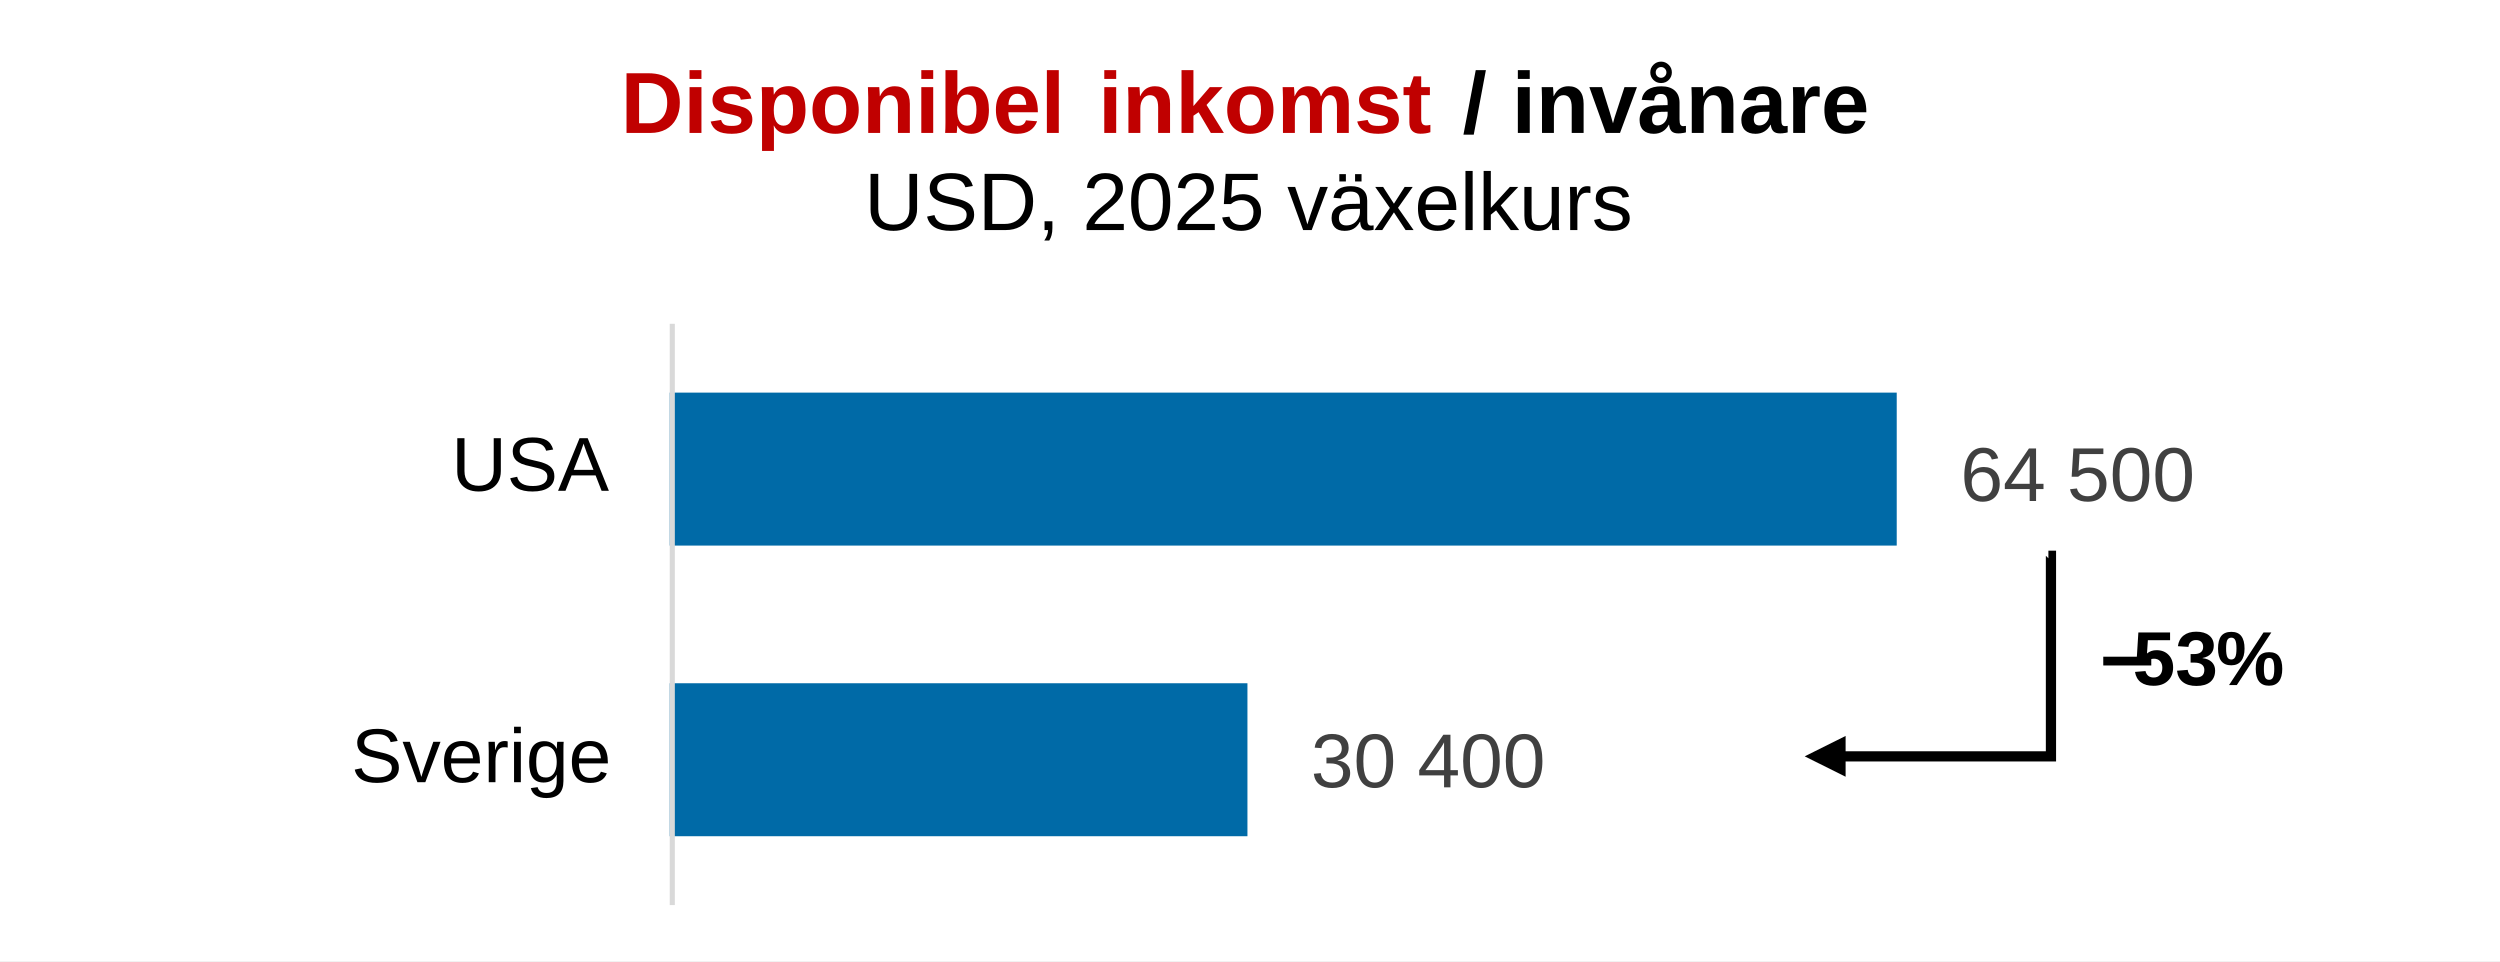
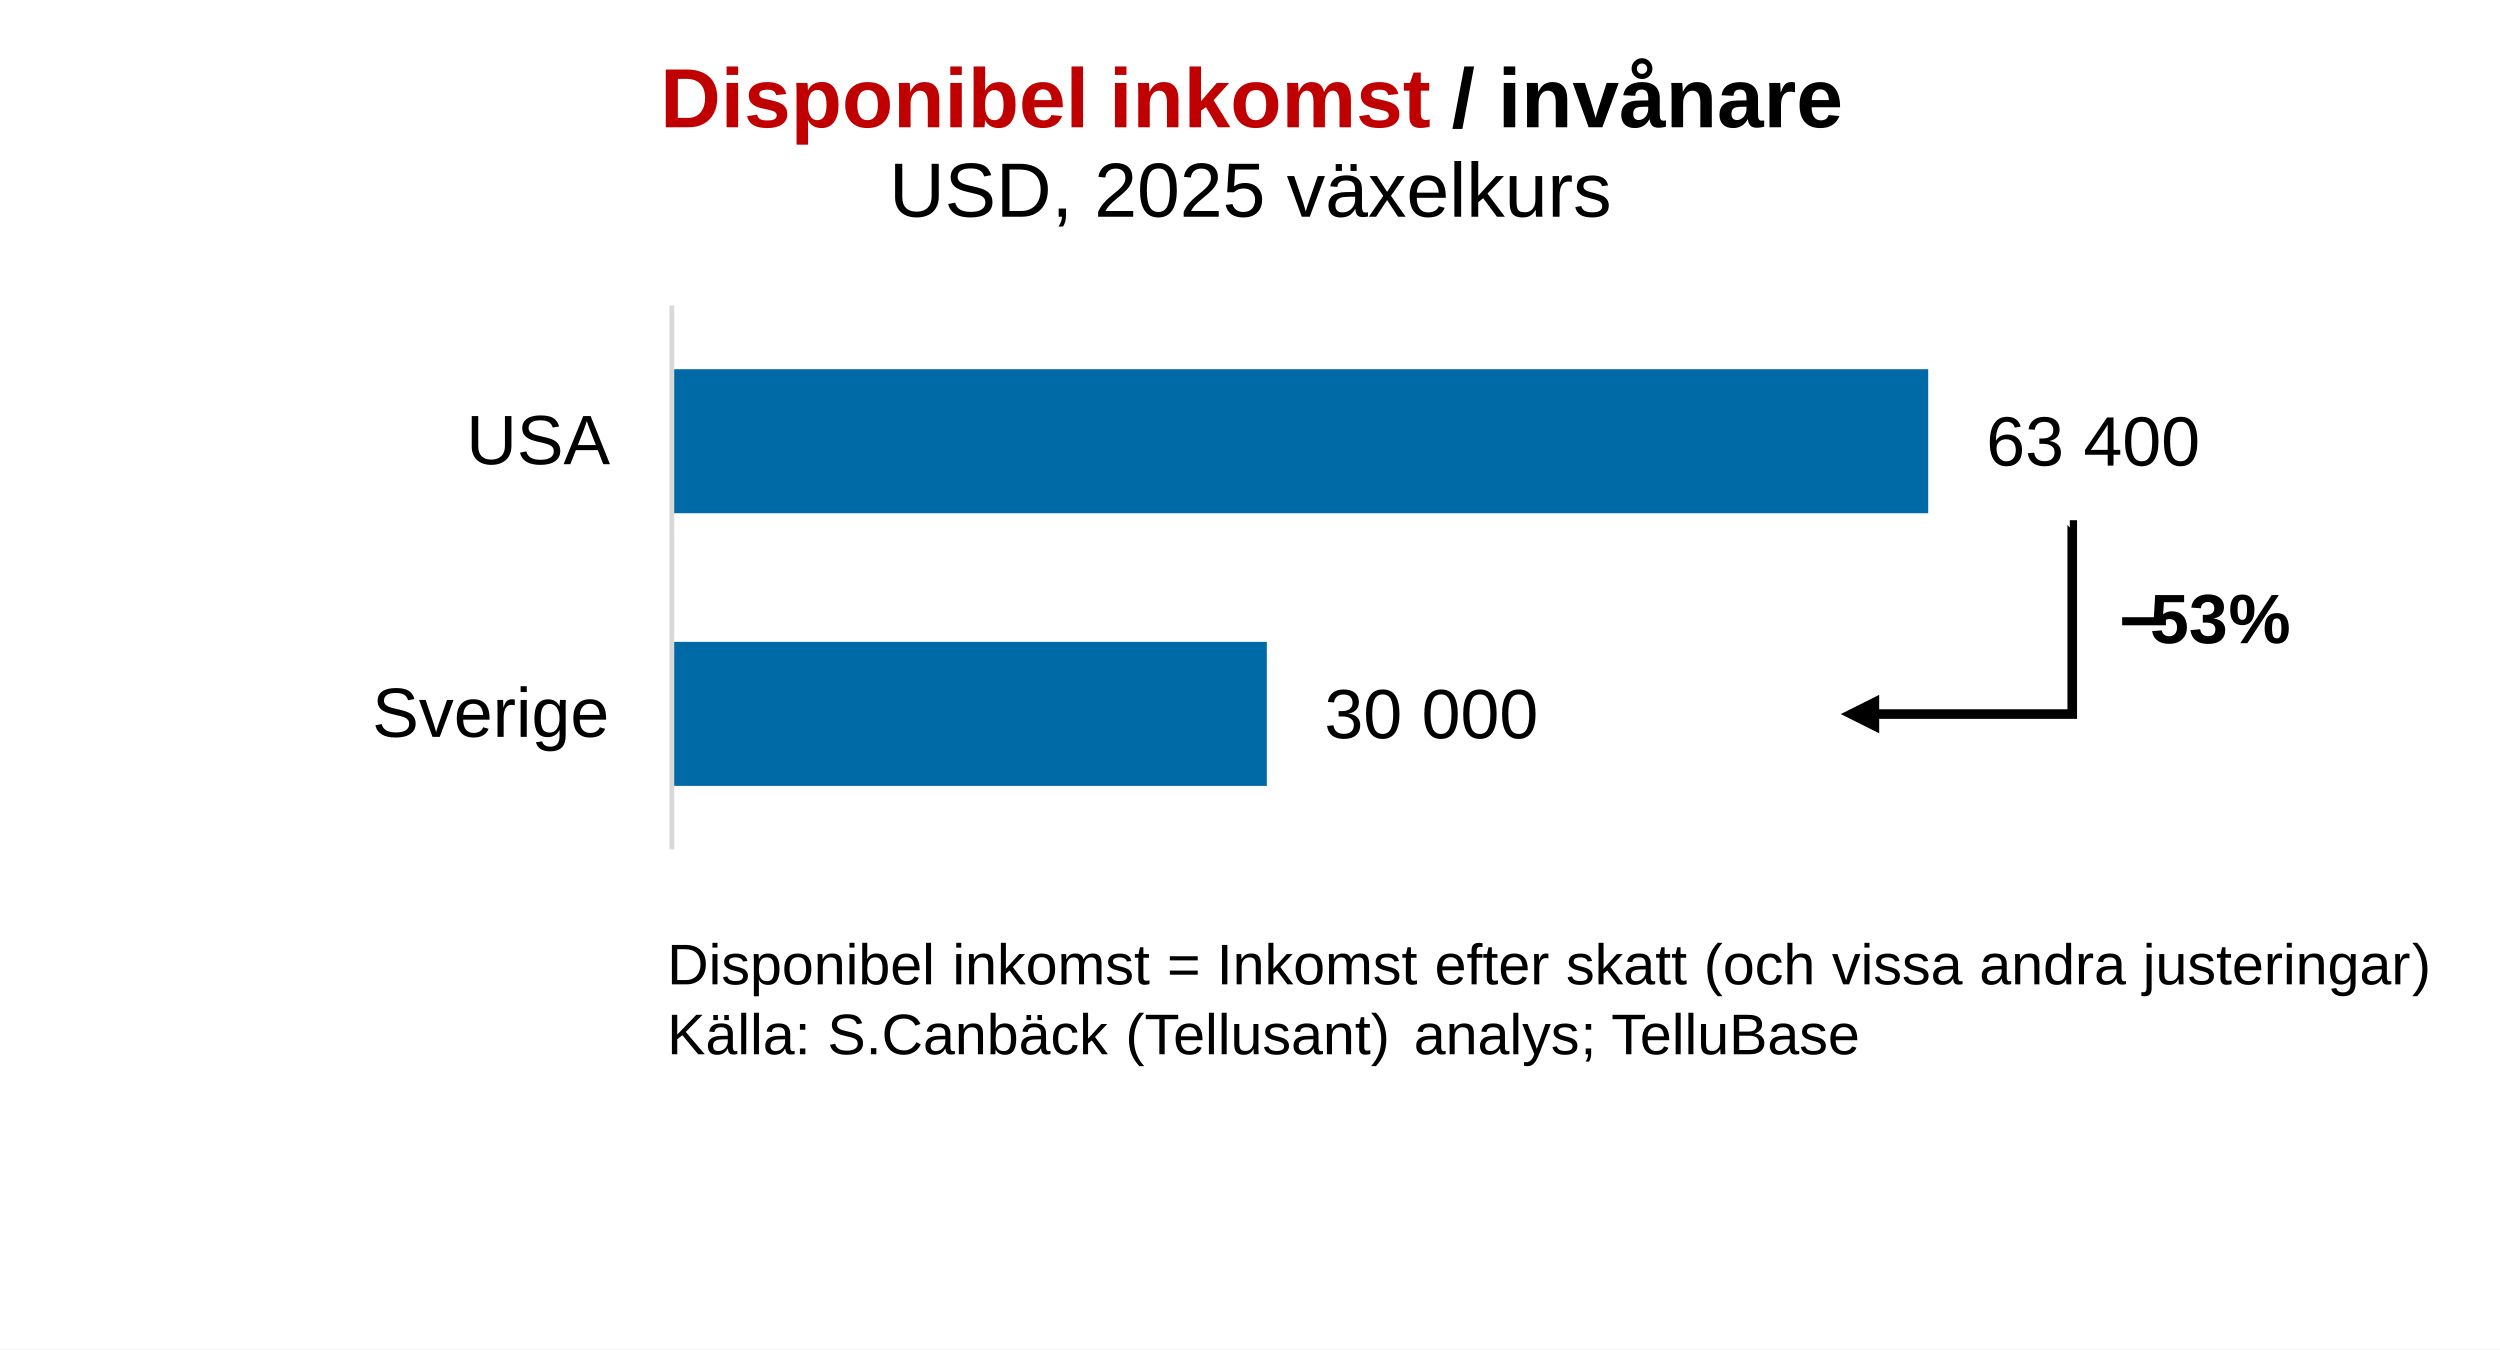
- <svg xmlns="http://www.w3.org/2000/svg" width="489" height="188" xml:space="preserve" overflow="hidden">
+ <svg xmlns="http://www.w3.org/2000/svg" width="1788" height="965" xml:space="preserve" overflow="hidden">
  <defs>
    <clipPath id="clip0">
-       <rect x="83" y="217" width="489" height="188" />
+       <rect x="130" y="1480" width="1788" height="965" />
    </clipPath>
  </defs>
-   <g clip-path="url(#clip0)" transform="translate(-83 -217)">
-     <path d="M35.904 421.877 523.606 421.877 523.606 702.131 35.904 702.131Z" fill="#FFFFFF" transform="matrix(1.00266 0 0 1 47 -204.877)" />
-     <path d="M279.257 585.442 166.557 585.442 166.557 555.521 279.257 555.521ZM405.92 528.593 166.557 528.593 166.557 498.673 405.92 498.673Z" fill="#006AA7" transform="matrix(1.00266 0 0 1 47 -204.877)" />
-     <path d="M0 0 0 113.697" stroke="#D9D9D9" stroke-width="0.997" stroke-linejoin="round" stroke-miterlimit="10" fill="none" fill-rule="evenodd" transform="matrix(1.00266 0 0 -1 214.5 394.029)" />
-     <text fill="#404040" font-family="Arial,Arial_MSFontService,sans-serif" font-weight="400" font-size="15" transform="matrix(1 0 0 0.997345 339.404 371)">30 400 </text>
-     <text fill="#404040" font-family="Arial,Arial_MSFontService,sans-serif" font-weight="400" font-size="15" transform="matrix(1 0 0 0.997345 466.457 315)">64 500 </text>
-     <text font-family="Arial,Arial_MSFontService,sans-serif" font-weight="400" font-size="15" transform="matrix(1 0 0 0.997345 151.704 370)">Sverige</text>
-     <text font-family="Arial,Arial_MSFontService,sans-serif" font-weight="400" font-size="15" transform="matrix(1 0 0 0.997345 171.29 313)">USA</text>
-     <text fill="#C00000" font-family="Arial,Arial_MSFontService,sans-serif" font-weight="700" font-size="17" transform="matrix(1 0 0 0.997345 204.41 243)">Disponibel</text>
-     <text fill="#C00000" font-family="Arial,Arial_MSFontService,sans-serif" font-weight="700" font-size="17" transform="matrix(1 0 0 0.997345 297.81 243)">inkomst</text>
-     <text font-family="Arial,Arial_MSFontService,sans-serif" font-weight="700" font-size="17" transform="matrix(1 0 0 0.997345 369.077 243)">/ </text>
-     <text font-family="Arial,Arial_MSFontService,sans-serif" font-weight="700" font-size="17" transform="matrix(1 0 0 0.997345 378.704 243)">invånare</text>
-     <text font-family="Arial,Arial_MSFontService,sans-serif" font-weight="400" font-size="16" transform="matrix(1 0 0 0.997345 252.05 262)">USD</text>
-     <text font-family="Arial,Arial_MSFontService,sans-serif" font-weight="400" font-size="16" transform="matrix(1 0 0 0.997345 285.831 262)">, </text>
-     <text font-family="Arial,Arial_MSFontService,sans-serif" font-weight="400" font-size="16" transform="matrix(1 0 0 0.997345 294.722 262)">2025 </text>
-     <text font-family="Arial,Arial_MSFontService,sans-serif" font-weight="400" font-size="16" transform="matrix(1 0 0 0.997345 334.77 262)">växelkurs</text>
-     <path d="M0 0.997-0.499 0.997 0.499 0 0.499 39.229-0.499 38.231 40.891 38.231 40.891 40.226-1.496 40.226-1.496-0.997 0-0.997ZM39.561 35.239 47.54 39.229 39.561 43.218Z" transform="matrix(-1.00266 1.22465e-16 1.22791e-16 1 483.667 325.711)" />
-     <text font-family="Calibri,Calibri_MSFontService,sans-serif" font-weight="700" font-size="15" transform="matrix(1 0 0 0.997345 492.805 351)">−</text>
-     <text font-family="Arial,Arial_MSFontService,sans-serif" font-weight="700" font-size="15" transform="matrix(1 0 0 0.997345 500.138 351)">53</text>
-     <text font-family="Arial,Arial_MSFontService,sans-serif" font-weight="700" font-size="15" transform="matrix(1 0 0 0.997345 516.472 351)">%</text>
+   <g clip-path="url(#clip0)" transform="translate(-130 -1480)">
+     <rect x="130" y="1480" width="1788" height="965" fill="#FFFFFF" />
+     <g>
+       <path d="M1036.03 2042.07 611 2042.07 611 1939.06 1036.03 1939.06ZM1509.05 1847.06 611 1847.06 611 1744.06 1509.05 1744.06Z" fill="#006AA7" />
+     </g>
+     <g>
+       <path d="M0 0 0 389" stroke="#D9D9D9" stroke-width="3.438" stroke-linejoin="round" stroke-miterlimit="10" fill="none" fill-rule="evenodd" transform="matrix(1 0 0 -1 610.5 2087.5)" />
+     </g>
+     <g>
+       <text font-family="Arial,Arial_MSFontService,sans-serif" font-weight="400" font-size="50" transform="matrix(1 0 0 1 1077.22 2008)">30 000 </text>
+     </g>
+     <g>
+       <text font-family="Arial,Arial_MSFontService,sans-serif" font-weight="400" font-size="50" transform="matrix(1 0 0 1 1550.56 1813)">63 400 </text>
+     </g>
+     <g>
+       <text font-family="Arial,Arial_MSFontService,sans-serif" font-weight="400" font-size="50" transform="matrix(1 0 0 1 396.198 2007)">Sverige</text>
+     </g>
+     <g>
+       <text font-family="Arial,Arial_MSFontService,sans-serif" font-weight="400" font-size="50" transform="matrix(1 0 0 1 463.527 1812)">USA</text>
+     </g>
+     <g>
+       <text fill="#C00000" font-family="Arial,Arial_MSFontService,sans-serif" font-weight="700" font-size="60" transform="matrix(1 0 0 1 602.147 1571)">Disponibel</text>
+     </g>
+     <g>
+       <text fill="#C00000" font-family="Arial,Arial_MSFontService,sans-serif" font-weight="700" font-size="60" transform="matrix(1 0 0 1 923.21 1571)">inkomst</text>
+     </g>
+     <g>
+       <text font-family="Arial,Arial_MSFontService,sans-serif" font-weight="700" font-size="60" transform="matrix(1 0 0 1 1168.19 1571)">/ </text>
+     </g>
+     <g>
+       <text font-family="Arial,Arial_MSFontService,sans-serif" font-weight="700" font-size="60" transform="matrix(1 0 0 1 1201.28 1571)">invånare</text>
+     </g>
+     <g>
+       <text font-family="Arial,Arial_MSFontService,sans-serif" font-weight="400" font-size="55" transform="matrix(1 0 0 1 765.933 1635)">USD, 2025 </text>
+     </g>
+     <g>
+       <text font-family="Arial,Arial_MSFontService,sans-serif" font-weight="400" font-size="55" transform="matrix(1 0 0 1 1050.28 1635)">växelkurs</text>
+     </g>
+     <g>
+       <text font-family="Arial,Arial_MSFontService,sans-serif" font-weight="400" font-size="41" transform="matrix(1 0 0 1 607.184 2184)">Disponibel</text>
+     </g>
+     <g>
+       <text font-family="Arial,Arial_MSFontService,sans-serif" font-weight="400" font-size="41" transform="matrix(1 0 0 1 811.142 2184)">inkomst</text>
+     </g>
+     <g>
+       <text font-family="Arial,Arial_MSFontService,sans-serif" font-weight="400" font-size="41" transform="matrix(1 0 0 1 964.684 2184)">= </text>
+     </g>
+     <g>
+       <text font-family="Arial,Arial_MSFontService,sans-serif" font-weight="400" font-size="41" transform="matrix(1 0 0 1 1000.2 2184)">Inkomst</text>
+     </g>
+     <g>
+       <text font-family="Arial,Arial_MSFontService,sans-serif" font-weight="400" font-size="41" transform="matrix(1 0 0 1 1156.04 2184)">efter</text>
+     </g>
+     <g>
+       <text font-family="Arial,Arial_MSFontService,sans-serif" font-weight="400" font-size="41" transform="matrix(1 0 0 1 1250 2184)">skatt</text>
+     </g>
+     <g>
+       <text font-family="Arial,Arial_MSFontService,sans-serif" font-weight="400" font-size="41" transform="matrix(1 0 0 1 1348.54 2184)">(och </text>
+     </g>
+     <g>
+       <text font-family="Arial,Arial_MSFontService,sans-serif" font-weight="400" font-size="41" transform="matrix(1 0 0 1 1440.2 2184)">vissa</text>
+     </g>
+     <g>
+       <text font-family="Arial,Arial_MSFontService,sans-serif" font-weight="400" font-size="41" transform="matrix(1 0 0 1 1545.62 2184)">andra</text>
+     </g>
+     <g>
+       <text font-family="Arial,Arial_MSFontService,sans-serif" font-weight="400" font-size="41" transform="matrix(1 0 0 1 1662.5 2184)">justeringar</text>
+     </g>
+     <g>
+       <text font-family="Arial,Arial_MSFontService,sans-serif" font-weight="400" font-size="41" transform="matrix(1 0 0 1 1855 2184)">)</text>
+     </g>
+     <g>
+       <text font-family="Arial,Arial_MSFontService,sans-serif" font-weight="400" font-size="41" transform="matrix(1 0 0 1 607.184 2234)">Källa: </text>
+     </g>
+     <g>
+       <text font-family="Arial,Arial_MSFontService,sans-serif" font-weight="400" font-size="41" transform="matrix(1 0 0 1 721.767 2234)">S.Canbäck</text>
+     </g>
+     <g>
+       <text font-family="Arial,Arial_MSFontService,sans-serif" font-weight="400" font-size="41" transform="matrix(1 0 0 1 934.892 2234)">(Tellusant) </text>
+     </g>
+     <g>
+       <text font-family="Arial,Arial_MSFontService,sans-serif" font-weight="400" font-size="41" transform="matrix(1 0 0 1 1141.14 2234)">analys</text>
+     </g>
+     <g>
+       <text font-family="Arial,Arial_MSFontService,sans-serif" font-weight="400" font-size="41" transform="matrix(1 0 0 1 1260.31 2234)">; TelluBase</text>
+     </g>
+     <path d="M0 3.438-1.719 3.438 1.719 0 1.719 135.208-1.719 131.771 140.938 131.771 140.938 138.646-5.156 138.646-5.156-3.438 0-3.438ZM136.354 121.458 163.854 135.208 136.354 148.958Z" transform="matrix(-1 1.22465e-16 1.22465e-16 1 1610.35 1855.5)" />
+     <text font-family="Calibri,Calibri_MSFontService,sans-serif" font-weight="700" font-size="50" transform="matrix(1 0 0 1 1642.46 1940)">−</text>
+     <text font-family="Arial,Arial_MSFontService,sans-serif" font-weight="700" font-size="50" transform="matrix(1 0 0 1 1667.66 1940)">53</text>
+     <text font-family="Arial,Arial_MSFontService,sans-serif" font-weight="700" font-size="50" transform="matrix(1 0 0 1 1723.81 1940)">%</text>
  </g>
</svg>
